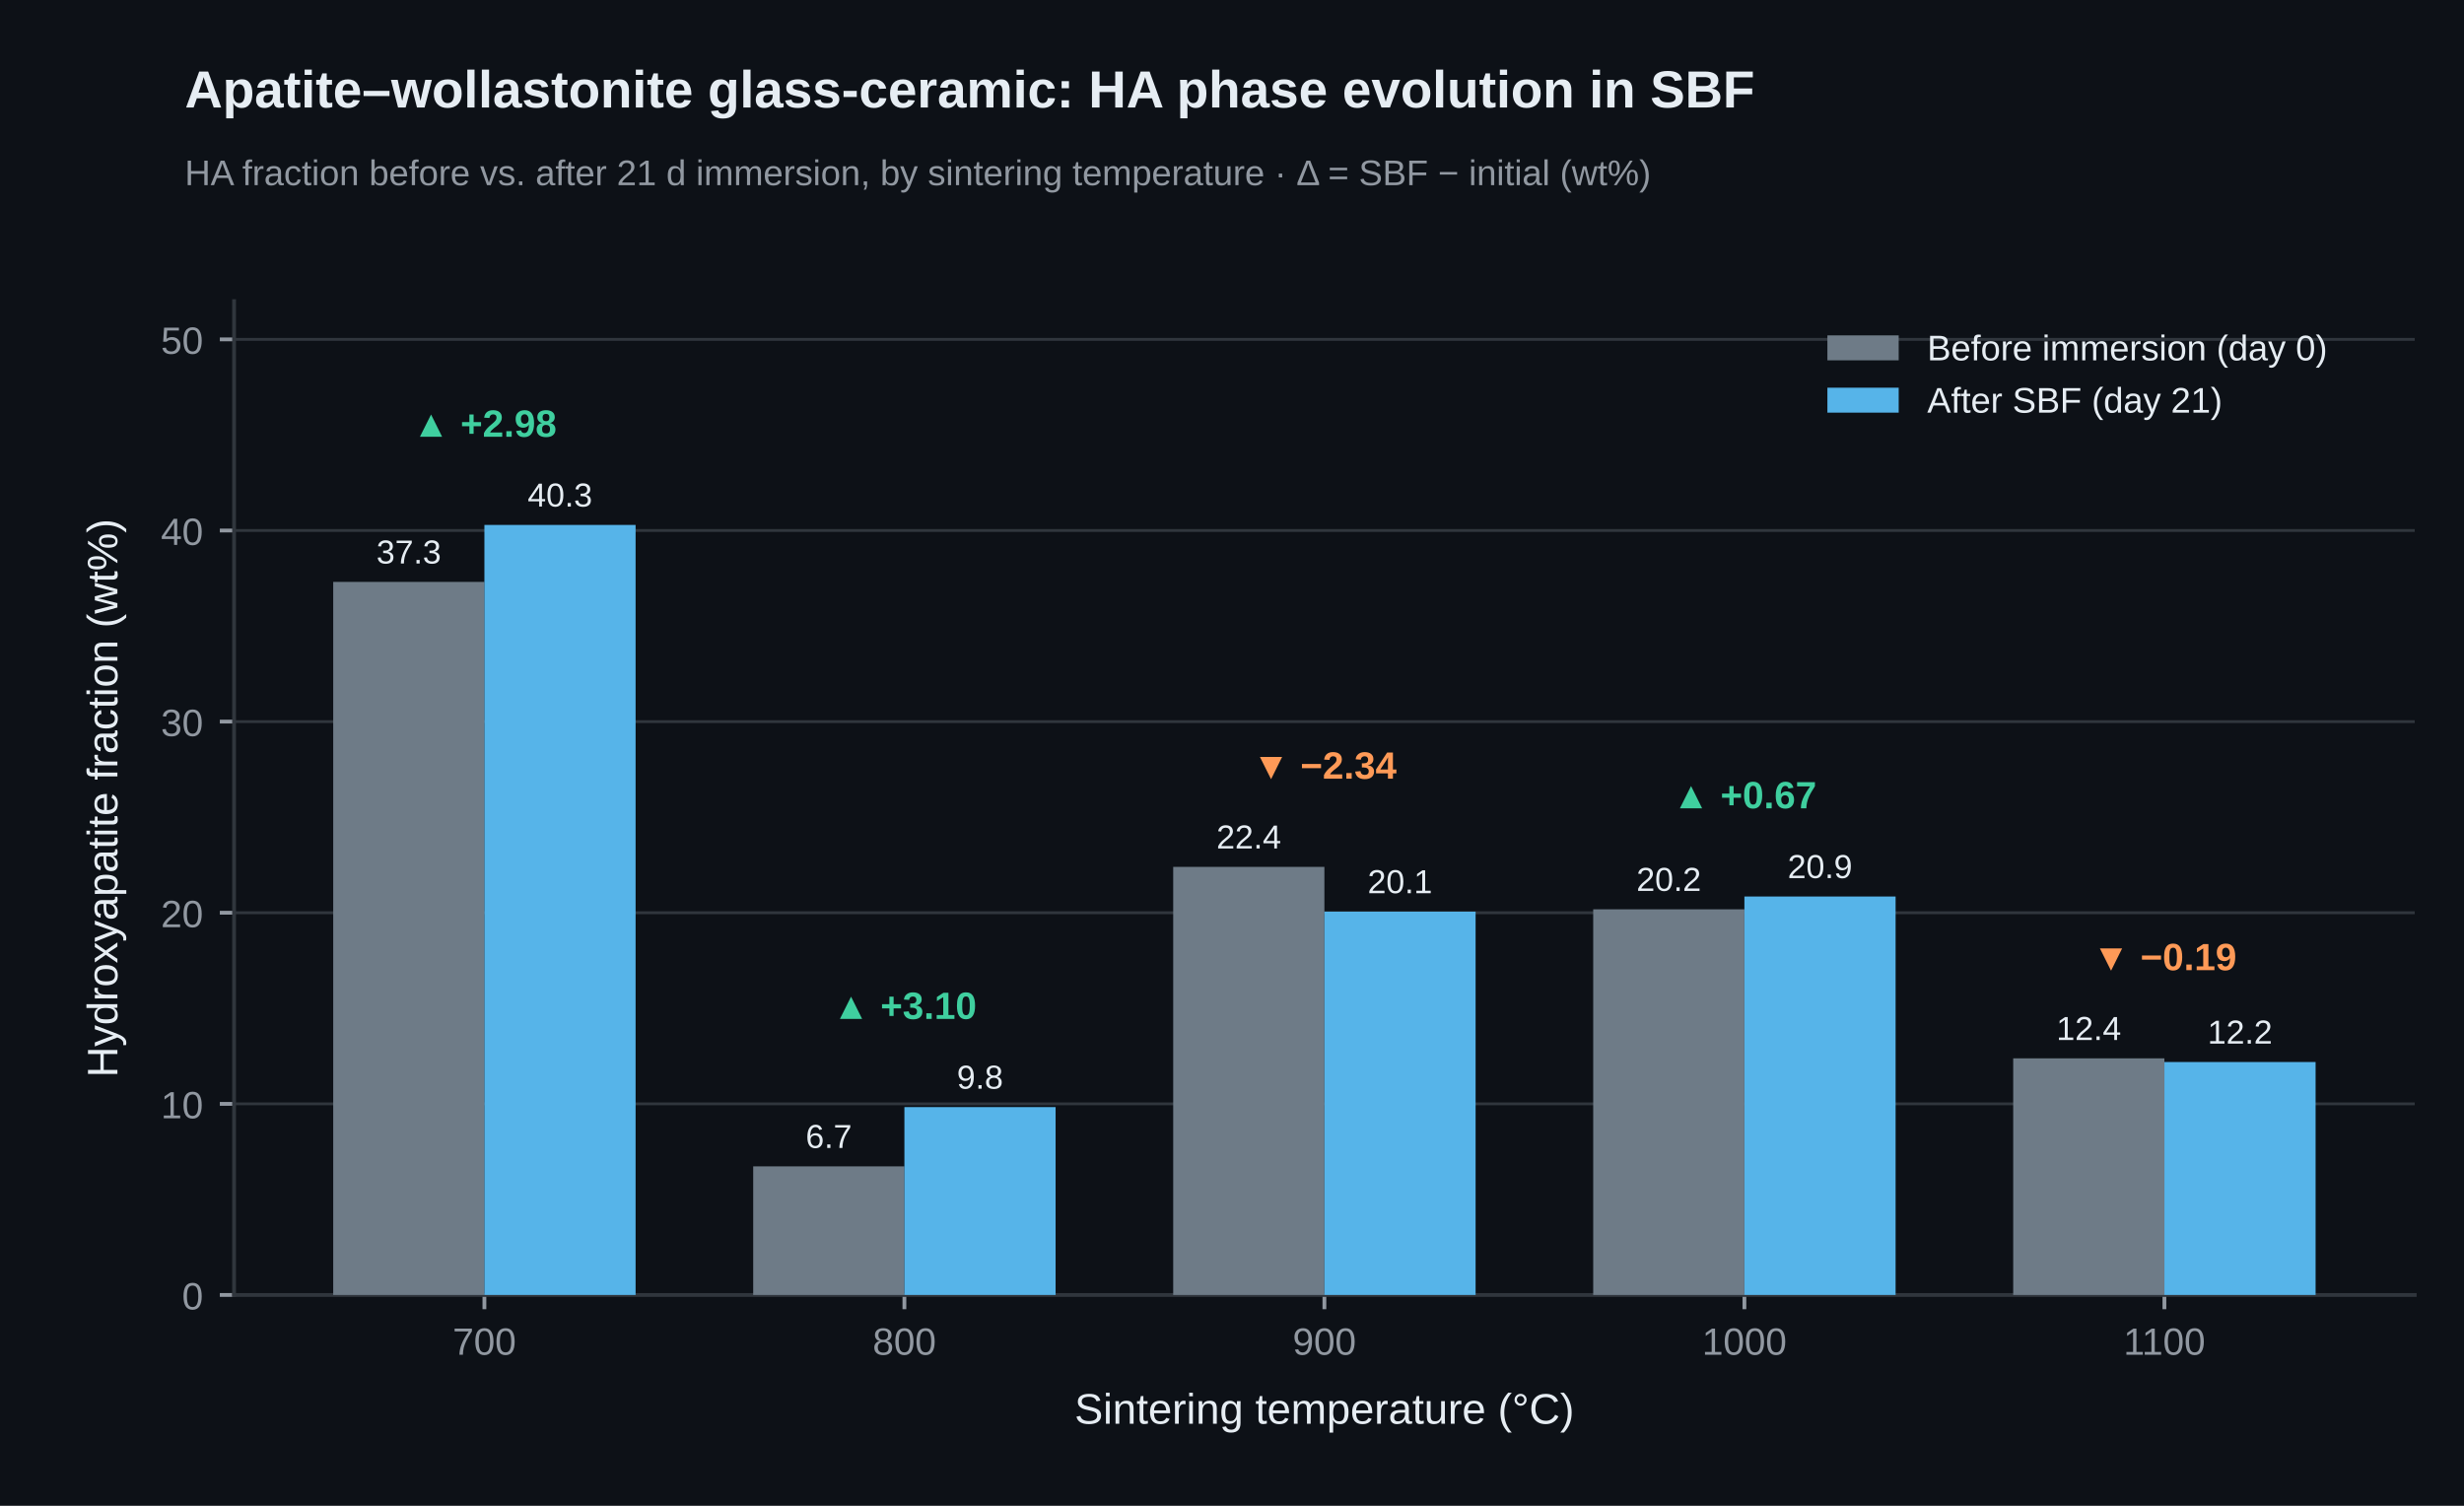
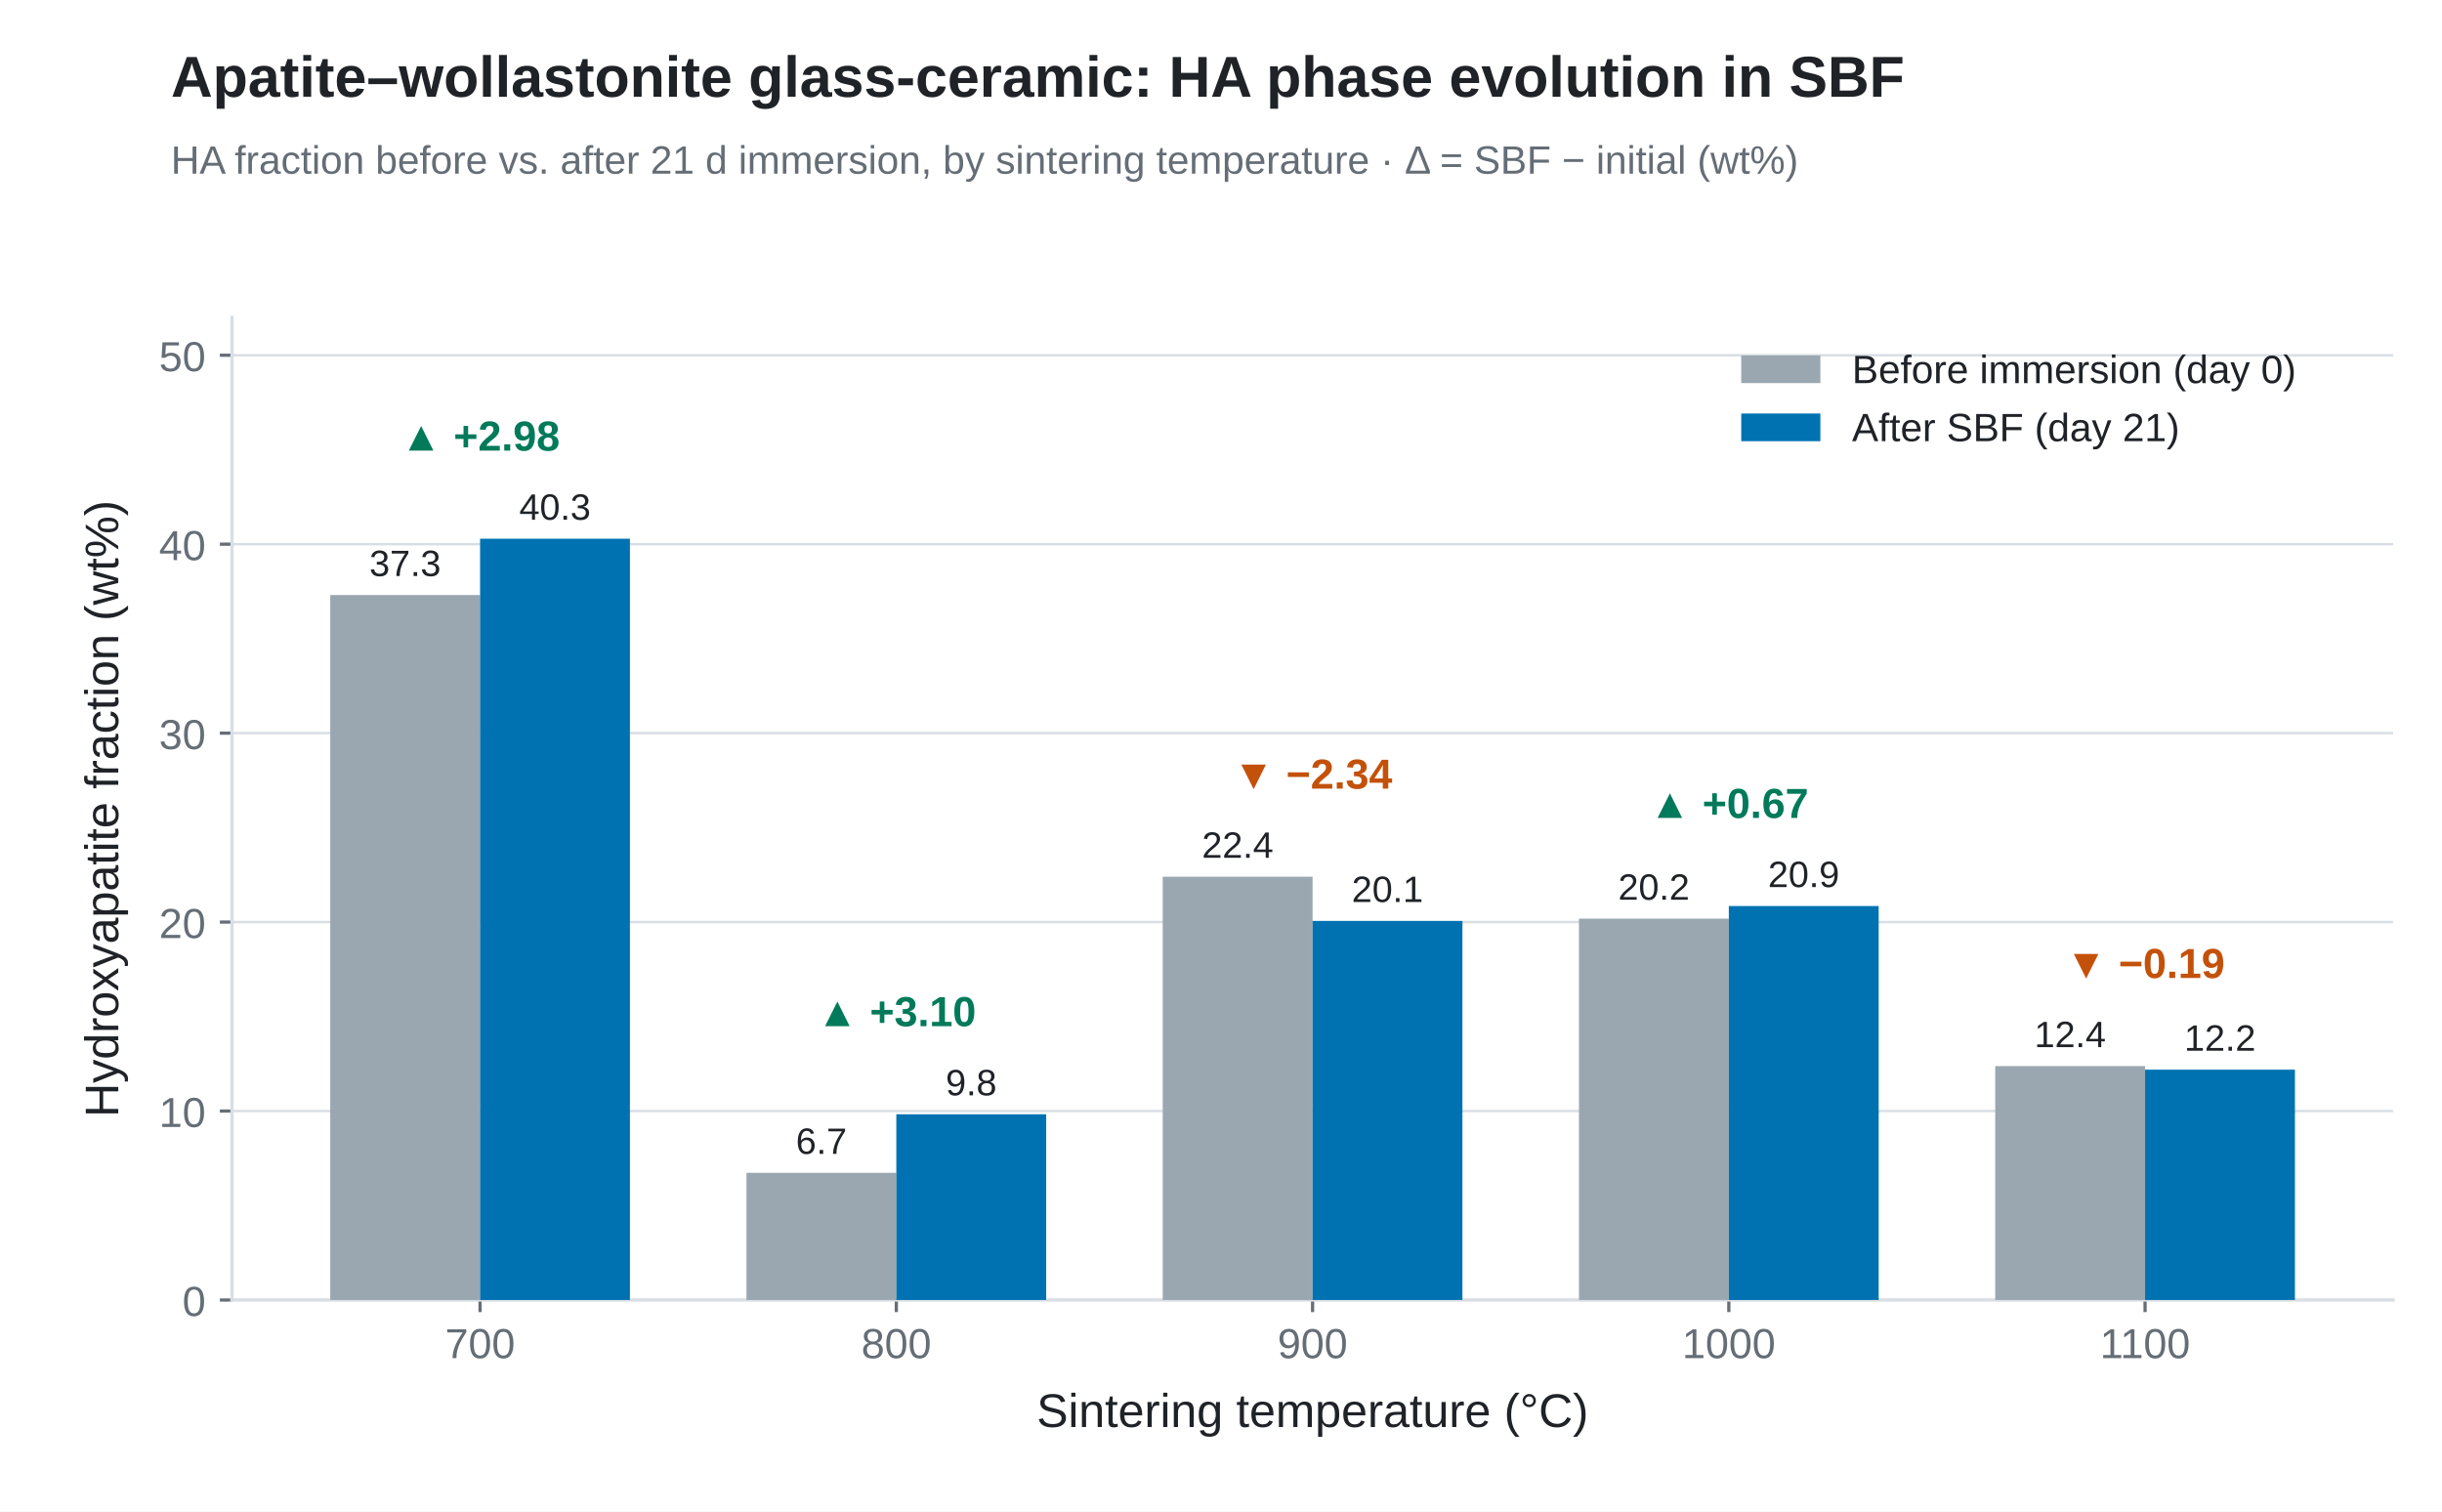
- <svg xmlns="http://www.w3.org/2000/svg" xmlns:xlink="http://www.w3.org/1999/xlink" width="518.4pt" height="316.8pt" viewBox="0 0 518.4 316.8" version="1.1">
+ <svg xmlns="http://www.w3.org/2000/svg" xmlns:xlink="http://www.w3.org/1999/xlink" width="604.8pt" height="374.4pt" viewBox="0 0 604.8 374.4" version="1.1">
  <defs>
    <style type="text/css">*{stroke-linejoin: round; stroke-linecap: butt}</style>
  </defs>
  <g id="figure_1">
    <g id="patch_1">
-       <path d="M 0 316.8  L 518.4 316.8  L 518.4 0  L 0 0  z " style="fill: #0d1117" />
+       <path d="M 0 374.4  L 604.8 374.4  L 604.8 0  L 0 0  z " style="fill: #ffffff" />
    </g>
    <g id="axes_1">
      <g id="patch_2">
-         <path d="M 49.248 272.448  L 508.032 272.448  L 508.032 63.36  L 49.248 63.36  z " style="fill: #0d1117" />
+         <path d="M 57.456 321.984  L 592.704 321.984  L 592.704 78.624  L 57.456 78.624  z " style="fill: #ffffff" />
      </g>
      <g id="matplotlib.axis_1">
        <g id="xtick_1">
          <g id="line2d_1">
            <defs>
-               <path id="m3dd5557102" d="M 0 0  L 0 3  " style="stroke: #9198a1; stroke-width: 0.8" />
+               <path id="m362c660f84" d="M 0 0  L 0 3  " style="stroke: #656d76; stroke-width: 0.8" />
            </defs>
            <g>
-               <use xlink:href="#m3dd5557102" x="101.913" y="272.448" style="fill: #9198a1; stroke: #9198a1; stroke-width: 0.8" />
+               <use xlink:href="#m362c660f84" x="118.898" y="321.984" style="fill: #656d76; stroke: #656d76; stroke-width: 0.8" />
            </g>
          </g>
          <g id="text_1">
-             <text style="font-size: 8px; font-family: 'Arial', 'Helvetica', 'DejaVu Sans', 'Bitstream Vera Sans', 'Computer Modern Sans Serif', 'Lucida Grande', 'Verdana', 'Geneva', 'Lucid', 'Avant Garde', sans-serif; text-anchor: middle; fill: #9198a1" x="101.913" y="285.027" transform="rotate(-0 101.9127 285.0267)">700</text>
+             <text style="font-size: 10.4px; font-family: 'Arial', 'Helvetica', 'DejaVu Sans', 'Bitstream Vera Sans', 'Computer Modern Sans Serif', 'Lucida Grande', 'Verdana', 'Geneva', 'Lucid', 'Avant Garde', sans-serif; text-anchor: middle; fill: #656d76" x="118.898" y="336.386" transform="rotate(-0 118.8982 336.3864)">700</text>
          </g>
        </g>
        <g id="xtick_2">
          <g id="line2d_2">
            <g>
-               <use xlink:href="#m3dd5557102" x="190.276" y="272.448" style="fill: #9198a1; stroke: #9198a1; stroke-width: 0.8" />
+               <use xlink:href="#m362c660f84" x="221.989" y="321.984" style="fill: #656d76; stroke: #656d76; stroke-width: 0.8" />
            </g>
          </g>
          <g id="text_2">
-             <text style="font-size: 8px; font-family: 'Arial', 'Helvetica', 'DejaVu Sans', 'Bitstream Vera Sans', 'Computer Modern Sans Serif', 'Lucida Grande', 'Verdana', 'Geneva', 'Lucid', 'Avant Garde', sans-serif; text-anchor: middle; fill: #9198a1" x="190.276" y="285.027" transform="rotate(-0 190.2764 285.0267)">800</text>
+             <text style="font-size: 10.4px; font-family: 'Arial', 'Helvetica', 'DejaVu Sans', 'Bitstream Vera Sans', 'Computer Modern Sans Serif', 'Lucida Grande', 'Verdana', 'Geneva', 'Lucid', 'Avant Garde', sans-serif; text-anchor: middle; fill: #656d76" x="221.989" y="336.386" transform="rotate(-0 221.9891 336.3864)">800</text>
          </g>
        </g>
        <g id="xtick_3">
          <g id="line2d_3">
            <g>
-               <use xlink:href="#m3dd5557102" x="278.64" y="272.448" style="fill: #9198a1; stroke: #9198a1; stroke-width: 0.8" />
+               <use xlink:href="#m362c660f84" x="325.08" y="321.984" style="fill: #656d76; stroke: #656d76; stroke-width: 0.8" />
            </g>
          </g>
          <g id="text_3">
-             <text style="font-size: 8px; font-family: 'Arial', 'Helvetica', 'DejaVu Sans', 'Bitstream Vera Sans', 'Computer Modern Sans Serif', 'Lucida Grande', 'Verdana', 'Geneva', 'Lucid', 'Avant Garde', sans-serif; text-anchor: middle; fill: #9198a1" x="278.64" y="285.027" transform="rotate(-0 278.64 285.0267)">900</text>
+             <text style="font-size: 10.4px; font-family: 'Arial', 'Helvetica', 'DejaVu Sans', 'Bitstream Vera Sans', 'Computer Modern Sans Serif', 'Lucida Grande', 'Verdana', 'Geneva', 'Lucid', 'Avant Garde', sans-serif; text-anchor: middle; fill: #656d76" x="325.08" y="336.386" transform="rotate(-0 325.08 336.3864)">900</text>
          </g>
        </g>
        <g id="xtick_4">
          <g id="line2d_4">
            <g>
-               <use xlink:href="#m3dd5557102" x="367.004" y="272.448" style="fill: #9198a1; stroke: #9198a1; stroke-width: 0.8" />
+               <use xlink:href="#m362c660f84" x="428.171" y="321.984" style="fill: #656d76; stroke: #656d76; stroke-width: 0.8" />
            </g>
          </g>
          <g id="text_4">
-             <text style="font-size: 8px; font-family: 'Arial', 'Helvetica', 'DejaVu Sans', 'Bitstream Vera Sans', 'Computer Modern Sans Serif', 'Lucida Grande', 'Verdana', 'Geneva', 'Lucid', 'Avant Garde', sans-serif; text-anchor: middle; fill: #9198a1" x="367.004" y="285.027" transform="rotate(-0 367.0036 285.0267)">1000</text>
+             <text style="font-size: 10.4px; font-family: 'Arial', 'Helvetica', 'DejaVu Sans', 'Bitstream Vera Sans', 'Computer Modern Sans Serif', 'Lucida Grande', 'Verdana', 'Geneva', 'Lucid', 'Avant Garde', sans-serif; text-anchor: middle; fill: #656d76" x="428.171" y="336.386" transform="rotate(-0 428.1709 336.3864)">1000</text>
          </g>
        </g>
        <g id="xtick_5">
          <g id="line2d_5">
            <g>
-               <use xlink:href="#m3dd5557102" x="455.367" y="272.448" style="fill: #9198a1; stroke: #9198a1; stroke-width: 0.8" />
+               <use xlink:href="#m362c660f84" x="531.262" y="321.984" style="fill: #656d76; stroke: #656d76; stroke-width: 0.8" />
            </g>
          </g>
          <g id="text_5">
-             <text style="font-size: 8px; font-family: 'Arial', 'Helvetica', 'DejaVu Sans', 'Bitstream Vera Sans', 'Computer Modern Sans Serif', 'Lucida Grande', 'Verdana', 'Geneva', 'Lucid', 'Avant Garde', sans-serif; text-anchor: middle; fill: #9198a1" x="455.367" y="285.027" transform="rotate(-0 455.3673 285.0267)">1100</text>
+             <text style="font-size: 10.4px; font-family: 'Arial', 'Helvetica', 'DejaVu Sans', 'Bitstream Vera Sans', 'Computer Modern Sans Serif', 'Lucida Grande', 'Verdana', 'Geneva', 'Lucid', 'Avant Garde', sans-serif; text-anchor: middle; fill: #656d76" x="531.262" y="336.386" transform="rotate(-0 531.2618 336.3864)">1100</text>
          </g>
        </g>
        <g id="text_6">
-           <text style="font-size: 9px; font-family: 'Arial', 'Helvetica', 'DejaVu Sans', 'Bitstream Vera Sans', 'Computer Modern Sans Serif', 'Lucida Grande', 'Verdana', 'Geneva', 'Lucid', 'Avant Garde', sans-serif; text-anchor: middle; fill: #e6edf3" x="278.64" y="299.529" transform="rotate(-0 278.64 299.5291)">Sintering temperature (°C)</text>
+           <text style="font-size: 11.7px; font-family: 'Arial', 'Helvetica', 'DejaVu Sans', 'Bitstream Vera Sans', 'Computer Modern Sans Serif', 'Lucida Grande', 'Verdana', 'Geneva', 'Lucid', 'Avant Garde', sans-serif; text-anchor: middle; fill: #1f2328" x="325.08" y="353.439" transform="rotate(-0 325.08 353.4394)">Sintering temperature (°C)</text>
        </g>
      </g>
      <g id="matplotlib.axis_2">
        <g id="ytick_1">
          <g id="line2d_6">
-             <path d="M 49.248 272.448  L 508.032 272.448  " clip-path="url(#pee94dff3b0)" style="fill: none; stroke: #30363d; stroke-width: 0.6; stroke-linecap: square" />
+             <path d="M 57.456 321.984  L 592.704 321.984  " clip-path="url(#p6a135cd2c2)" style="fill: none; stroke: #d8dee4; stroke-width: 0.6; stroke-linecap: square" />
          </g>
          <g id="line2d_7">
            <defs>
-               <path id="m8a7eb502d3" d="M 0 0  L -3 0  " style="stroke: #9198a1; stroke-width: 0.8" />
+               <path id="ma9fc9cde1e" d="M 0 0  L -3 0  " style="stroke: #656d76; stroke-width: 0.8" />
            </defs>
            <g>
-               <use xlink:href="#m8a7eb502d3" x="49.248" y="272.448" style="fill: #9198a1; stroke: #9198a1; stroke-width: 0.8" />
+               <use xlink:href="#ma9fc9cde1e" x="57.456" y="321.984" style="fill: #656d76; stroke: #656d76; stroke-width: 0.8" />
            </g>
          </g>
          <g id="text_7">
-             <text style="font-size: 8px; font-family: 'Arial', 'Helvetica', 'DejaVu Sans', 'Bitstream Vera Sans', 'Computer Modern Sans Serif', 'Lucida Grande', 'Verdana', 'Geneva', 'Lucid', 'Avant Garde', sans-serif; text-anchor: end; fill: #9198a1" x="42.748" y="275.487" transform="rotate(-0 42.748 275.4874)">0</text>
+             <text style="font-size: 10.4px; font-family: 'Arial', 'Helvetica', 'DejaVu Sans', 'Bitstream Vera Sans', 'Computer Modern Sans Serif', 'Lucida Grande', 'Verdana', 'Geneva', 'Lucid', 'Avant Garde', sans-serif; text-anchor: end; fill: #656d76" x="50.956" y="325.935" transform="rotate(-0 50.956 325.9352)">0</text>
          </g>
        </g>
        <g id="ytick_2">
          <g id="line2d_8">
-             <path d="M 49.248 232.239  L 508.032 232.239  " clip-path="url(#pee94dff3b0)" style="fill: none; stroke: #30363d; stroke-width: 0.6; stroke-linecap: square" />
+             <path d="M 57.456 275.184  L 592.704 275.184  " clip-path="url(#p6a135cd2c2)" style="fill: none; stroke: #d8dee4; stroke-width: 0.6; stroke-linecap: square" />
          </g>
          <g id="line2d_9">
            <g>
-               <use xlink:href="#m8a7eb502d3" x="49.248" y="232.239" style="fill: #9198a1; stroke: #9198a1; stroke-width: 0.8" />
+               <use xlink:href="#ma9fc9cde1e" x="57.456" y="275.184" style="fill: #656d76; stroke: #656d76; stroke-width: 0.8" />
            </g>
          </g>
          <g id="text_8">
-             <text style="font-size: 8px; font-family: 'Arial', 'Helvetica', 'DejaVu Sans', 'Bitstream Vera Sans', 'Computer Modern Sans Serif', 'Lucida Grande', 'Verdana', 'Geneva', 'Lucid', 'Avant Garde', sans-serif; text-anchor: end; fill: #9198a1" x="42.748" y="235.278" transform="rotate(-0 42.748 235.2781)">10</text>
+             <text style="font-size: 10.4px; font-family: 'Arial', 'Helvetica', 'DejaVu Sans', 'Bitstream Vera Sans', 'Computer Modern Sans Serif', 'Lucida Grande', 'Verdana', 'Geneva', 'Lucid', 'Avant Garde', sans-serif; text-anchor: end; fill: #656d76" x="50.956" y="279.135" transform="rotate(-0 50.956 279.1352)">10</text>
          </g>
        </g>
        <g id="ytick_3">
          <g id="line2d_10">
-             <path d="M 49.248 192.03  L 508.032 192.03  " clip-path="url(#pee94dff3b0)" style="fill: none; stroke: #30363d; stroke-width: 0.6; stroke-linecap: square" />
+             <path d="M 57.456 228.384  L 592.704 228.384  " clip-path="url(#p6a135cd2c2)" style="fill: none; stroke: #d8dee4; stroke-width: 0.6; stroke-linecap: square" />
          </g>
          <g id="line2d_11">
            <g>
-               <use xlink:href="#m8a7eb502d3" x="49.248" y="192.03" style="fill: #9198a1; stroke: #9198a1; stroke-width: 0.8" />
+               <use xlink:href="#ma9fc9cde1e" x="57.456" y="228.384" style="fill: #656d76; stroke: #656d76; stroke-width: 0.8" />
            </g>
          </g>
          <g id="text_9">
-             <text style="font-size: 8px; font-family: 'Arial', 'Helvetica', 'DejaVu Sans', 'Bitstream Vera Sans', 'Computer Modern Sans Serif', 'Lucida Grande', 'Verdana', 'Geneva', 'Lucid', 'Avant Garde', sans-serif; text-anchor: end; fill: #9198a1" x="42.748" y="195.069" transform="rotate(-0 42.748 195.0689)">20</text>
+             <text style="font-size: 10.4px; font-family: 'Arial', 'Helvetica', 'DejaVu Sans', 'Bitstream Vera Sans', 'Computer Modern Sans Serif', 'Lucida Grande', 'Verdana', 'Geneva', 'Lucid', 'Avant Garde', sans-serif; text-anchor: end; fill: #656d76" x="50.956" y="232.335" transform="rotate(-0 50.956 232.3352)">20</text>
          </g>
        </g>
        <g id="ytick_4">
          <g id="line2d_12">
-             <path d="M 49.248 151.82  L 508.032 151.82  " clip-path="url(#pee94dff3b0)" style="fill: none; stroke: #30363d; stroke-width: 0.6; stroke-linecap: square" />
+             <path d="M 57.456 181.584  L 592.704 181.584  " clip-path="url(#p6a135cd2c2)" style="fill: none; stroke: #d8dee4; stroke-width: 0.6; stroke-linecap: square" />
          </g>
          <g id="line2d_13">
            <g>
-               <use xlink:href="#m8a7eb502d3" x="49.248" y="151.82" style="fill: #9198a1; stroke: #9198a1; stroke-width: 0.8" />
+               <use xlink:href="#ma9fc9cde1e" x="57.456" y="181.584" style="fill: #656d76; stroke: #656d76; stroke-width: 0.8" />
            </g>
          </g>
          <g id="text_10">
-             <text style="font-size: 8px; font-family: 'Arial', 'Helvetica', 'DejaVu Sans', 'Bitstream Vera Sans', 'Computer Modern Sans Serif', 'Lucida Grande', 'Verdana', 'Geneva', 'Lucid', 'Avant Garde', sans-serif; text-anchor: end; fill: #9198a1" x="42.748" y="154.86" transform="rotate(-0 42.748 154.8597)">30</text>
+             <text style="font-size: 10.4px; font-family: 'Arial', 'Helvetica', 'DejaVu Sans', 'Bitstream Vera Sans', 'Computer Modern Sans Serif', 'Lucida Grande', 'Verdana', 'Geneva', 'Lucid', 'Avant Garde', sans-serif; text-anchor: end; fill: #656d76" x="50.956" y="185.535" transform="rotate(-0 50.956 185.5352)">30</text>
          </g>
        </g>
        <g id="ytick_5">
          <g id="line2d_14">
-             <path d="M 49.248 111.611  L 508.032 111.611  " clip-path="url(#pee94dff3b0)" style="fill: none; stroke: #30363d; stroke-width: 0.6; stroke-linecap: square" />
+             <path d="M 57.456 134.784  L 592.704 134.784  " clip-path="url(#p6a135cd2c2)" style="fill: none; stroke: #d8dee4; stroke-width: 0.6; stroke-linecap: square" />
          </g>
          <g id="line2d_15">
            <g>
-               <use xlink:href="#m8a7eb502d3" x="49.248" y="111.611" style="fill: #9198a1; stroke: #9198a1; stroke-width: 0.8" />
+               <use xlink:href="#ma9fc9cde1e" x="57.456" y="134.784" style="fill: #656d76; stroke: #656d76; stroke-width: 0.8" />
            </g>
          </g>
          <g id="text_11">
-             <text style="font-size: 8px; font-family: 'Arial', 'Helvetica', 'DejaVu Sans', 'Bitstream Vera Sans', 'Computer Modern Sans Serif', 'Lucida Grande', 'Verdana', 'Geneva', 'Lucid', 'Avant Garde', sans-serif; text-anchor: end; fill: #9198a1" x="42.748" y="114.65" transform="rotate(-0 42.748 114.6505)">40</text>
+             <text style="font-size: 10.4px; font-family: 'Arial', 'Helvetica', 'DejaVu Sans', 'Bitstream Vera Sans', 'Computer Modern Sans Serif', 'Lucida Grande', 'Verdana', 'Geneva', 'Lucid', 'Avant Garde', sans-serif; text-anchor: end; fill: #656d76" x="50.956" y="138.735" transform="rotate(-0 50.956 138.7352)">40</text>
          </g>
        </g>
        <g id="ytick_6">
          <g id="line2d_16">
-             <path d="M 49.248 71.402  L 508.032 71.402  " clip-path="url(#pee94dff3b0)" style="fill: none; stroke: #30363d; stroke-width: 0.6; stroke-linecap: square" />
+             <path d="M 57.456 87.984  L 592.704 87.984  " clip-path="url(#p6a135cd2c2)" style="fill: none; stroke: #d8dee4; stroke-width: 0.6; stroke-linecap: square" />
          </g>
          <g id="line2d_17">
            <g>
-               <use xlink:href="#m8a7eb502d3" x="49.248" y="71.402" style="fill: #9198a1; stroke: #9198a1; stroke-width: 0.8" />
+               <use xlink:href="#ma9fc9cde1e" x="57.456" y="87.984" style="fill: #656d76; stroke: #656d76; stroke-width: 0.8" />
            </g>
          </g>
          <g id="text_12">
-             <text style="font-size: 8px; font-family: 'Arial', 'Helvetica', 'DejaVu Sans', 'Bitstream Vera Sans', 'Computer Modern Sans Serif', 'Lucida Grande', 'Verdana', 'Geneva', 'Lucid', 'Avant Garde', sans-serif; text-anchor: end; fill: #9198a1" x="42.748" y="74.441" transform="rotate(-0 42.748 74.44122)">50</text>
+             <text style="font-size: 10.4px; font-family: 'Arial', 'Helvetica', 'DejaVu Sans', 'Bitstream Vera Sans', 'Computer Modern Sans Serif', 'Lucida Grande', 'Verdana', 'Geneva', 'Lucid', 'Avant Garde', sans-serif; text-anchor: end; fill: #656d76" x="50.956" y="91.935" transform="rotate(-0 50.956 91.93519)">50</text>
          </g>
        </g>
        <g id="text_13">
-           <text style="font-size: 9px; font-family: 'Arial', 'Helvetica', 'DejaVu Sans', 'Bitstream Vera Sans', 'Computer Modern Sans Serif', 'Lucida Grande', 'Verdana', 'Geneva', 'Lucid', 'Avant Garde', sans-serif; text-anchor: middle; fill: #e6edf3" x="24.696" y="167.904" transform="rotate(-90 24.69628 167.904)">Hydroxyapatite fraction (wt%)</text>
+           <text style="font-size: 11.7px; font-family: 'Arial', 'Helvetica', 'DejaVu Sans', 'Bitstream Vera Sans', 'Computer Modern Sans Serif', 'Lucida Grande', 'Verdana', 'Geneva', 'Lucid', 'Avant Garde', sans-serif; text-anchor: middle; fill: #1f2328" x="29.289" y="200.304" transform="rotate(-90 29.28877 200.304)">Hydroxyapatite fraction (wt%)</text>
        </g>
      </g>
      <g id="patch_3">
-         <path d="M 49.248 272.448  L 49.248 63.36  " style="fill: none; stroke: #30363d; stroke-width: 0.8; stroke-linejoin: miter; stroke-linecap: square" />
+         <path d="M 57.456 321.984  L 57.456 78.624  " style="fill: none; stroke: #d8dee4; stroke-width: 0.8; stroke-linejoin: miter; stroke-linecap: square" />
      </g>
      <g id="patch_4">
-         <path d="M 49.248 272.448  L 508.032 272.448  " style="fill: none; stroke: #30363d; stroke-width: 0.8; stroke-linejoin: miter; stroke-linecap: square" />
+         <path d="M 57.456 321.984  L 592.704 321.984  " style="fill: none; stroke: #d8dee4; stroke-width: 0.8; stroke-linejoin: miter; stroke-linecap: square" />
      </g>
      <g id="patch_5">
-         <path d="M 70.102 272.448  L 101.913 272.448  L 101.913 122.427  L 70.102 122.427  z " clip-path="url(#pee94dff3b0)" style="fill: #6e7b87" />
+         <path d="M 81.785 321.984  L 118.898 321.984  L 118.898 147.373  L 81.785 147.373  z " clip-path="url(#p6a135cd2c2)" style="fill: #9aa7b0" />
      </g>
      <g id="patch_6">
-         <path d="M 158.465 272.448  L 190.276 272.448  L 190.276 245.387  L 158.465 245.387  z " clip-path="url(#pee94dff3b0)" style="fill: #6e7b87" />
+         <path d="M 184.876 321.984  L 221.989 321.984  L 221.989 290.488  L 184.876 290.488  z " clip-path="url(#p6a135cd2c2)" style="fill: #9aa7b0" />
      </g>
      <g id="patch_7">
-         <path d="M 246.829 272.448  L 278.64 272.448  L 278.64 182.379  L 246.829 182.379  z " clip-path="url(#pee94dff3b0)" style="fill: #6e7b87" />
+         <path d="M 287.967 321.984  L 325.08 321.984  L 325.08 217.152  L 287.967 217.152  z " clip-path="url(#p6a135cd2c2)" style="fill: #9aa7b0" />
      </g>
      <g id="patch_8">
-         <path d="M 335.193 272.448  L 367.004 272.448  L 367.004 191.306  L 335.193 191.306  z " clip-path="url(#pee94dff3b0)" style="fill: #6e7b87" />
+         <path d="M 391.058 321.984  L 428.171 321.984  L 428.171 227.542  L 391.058 227.542  z " clip-path="url(#p6a135cd2c2)" style="fill: #9aa7b0" />
      </g>
      <g id="patch_9">
-         <path d="M 423.556 272.448  L 455.367 272.448  L 455.367 222.669  L 423.556 222.669  z " clip-path="url(#pee94dff3b0)" style="fill: #6e7b87" />
+         <path d="M 494.149 321.984  L 531.262 321.984  L 531.262 264.046  L 494.149 264.046  z " clip-path="url(#p6a135cd2c2)" style="fill: #9aa7b0" />
      </g>
      <g id="patch_10">
-         <path d="M 101.913 272.448  L 133.724 272.448  L 133.724 110.445  L 101.913 110.445  z " clip-path="url(#pee94dff3b0)" style="fill: #56b4e9" />
+         <path d="M 118.898 321.984  L 156.011 321.984  L 156.011 133.427  L 118.898 133.427  z " clip-path="url(#p6a135cd2c2)" style="fill: #0072b2" />
      </g>
      <g id="patch_11">
-         <path d="M 190.276 272.448  L 222.087 272.448  L 222.087 232.922  L 190.276 232.922  z " clip-path="url(#pee94dff3b0)" style="fill: #56b4e9" />
+         <path d="M 221.989 321.984  L 259.102 321.984  L 259.102 275.98  L 221.989 275.98  z " clip-path="url(#p6a135cd2c2)" style="fill: #0072b2" />
      </g>
      <g id="patch_12">
-         <path d="M 278.64 272.448  L 310.451 272.448  L 310.451 191.788  L 278.64 191.788  z " clip-path="url(#pee94dff3b0)" style="fill: #56b4e9" />
+         <path d="M 325.08 321.984  L 362.193 321.984  L 362.193 228.103  L 325.08 228.103  z " clip-path="url(#p6a135cd2c2)" style="fill: #0072b2" />
      </g>
      <g id="patch_13">
-         <path d="M 367.004 272.448  L 398.815 272.448  L 398.815 188.612  L 367.004 188.612  z " clip-path="url(#pee94dff3b0)" style="fill: #56b4e9" />
+         <path d="M 428.171 321.984  L 465.284 321.984  L 465.284 224.406  L 428.171 224.406  z " clip-path="url(#p6a135cd2c2)" style="fill: #0072b2" />
      </g>
      <g id="patch_14">
-         <path d="M 455.367 272.448  L 487.178 272.448  L 487.178 223.433  L 455.367 223.433  z " clip-path="url(#pee94dff3b0)" style="fill: #56b4e9" />
+         <path d="M 531.262 321.984  L 568.375 321.984  L 568.375 264.935  L 531.262 264.935  z " clip-path="url(#p6a135cd2c2)" style="fill: #0072b2" />
      </g>
      <g id="text_14">
-         <text style="font-size: 7px; font-family: 'Arial', 'Helvetica', 'DejaVu Sans', 'Bitstream Vera Sans', 'Computer Modern Sans Serif', 'Lucida Grande', 'Verdana', 'Geneva', 'Lucid', 'Avant Garde', sans-serif; text-anchor: middle; fill: #e6edf3" x="86.007" y="118.559" transform="rotate(-0 86.00727 118.559)">37.3</text>
+         <text style="font-size: 9.1px; font-family: 'Arial', 'Helvetica', 'DejaVu Sans', 'Bitstream Vera Sans', 'Computer Modern Sans Serif', 'Lucida Grande', 'Verdana', 'Geneva', 'Lucid', 'Avant Garde', sans-serif; text-anchor: middle; fill: #1f2328" x="100.342" y="142.673" transform="rotate(-0 100.3418 142.6727)">37.3</text>
      </g>
      <g id="text_15">
-         <text style="font-size: 7px; font-family: 'Arial', 'Helvetica', 'DejaVu Sans', 'Bitstream Vera Sans', 'Computer Modern Sans Serif', 'Lucida Grande', 'Verdana', 'Geneva', 'Lucid', 'Avant Garde', sans-serif; text-anchor: middle; fill: #e6edf3" x="174.371" y="241.519" transform="rotate(-0 174.3709 241.5189)">6.7</text>
+         <text style="font-size: 9.1px; font-family: 'Arial', 'Helvetica', 'DejaVu Sans', 'Bitstream Vera Sans', 'Computer Modern Sans Serif', 'Lucida Grande', 'Verdana', 'Geneva', 'Lucid', 'Avant Garde', sans-serif; text-anchor: middle; fill: #1f2328" x="203.433" y="285.787" transform="rotate(-0 203.4327 285.7871)">6.7</text>
      </g>
      <g id="text_16">
-         <text style="font-size: 7px; font-family: 'Arial', 'Helvetica', 'DejaVu Sans', 'Bitstream Vera Sans', 'Computer Modern Sans Serif', 'Lucida Grande', 'Verdana', 'Geneva', 'Lucid', 'Avant Garde', sans-serif; text-anchor: middle; fill: #e6edf3" x="262.735" y="178.511" transform="rotate(-0 262.7345 178.511)">22.4</text>
+         <text style="font-size: 9.1px; font-family: 'Arial', 'Helvetica', 'DejaVu Sans', 'Bitstream Vera Sans', 'Computer Modern Sans Serif', 'Lucida Grande', 'Verdana', 'Geneva', 'Lucid', 'Avant Garde', sans-serif; text-anchor: middle; fill: #1f2328" x="306.524" y="212.451" transform="rotate(-0 306.5236 212.4515)">22.4</text>
      </g>
      <g id="text_17">
-         <text style="font-size: 7px; font-family: 'Arial', 'Helvetica', 'DejaVu Sans', 'Bitstream Vera Sans', 'Computer Modern Sans Serif', 'Lucida Grande', 'Verdana', 'Geneva', 'Lucid', 'Avant Garde', sans-serif; text-anchor: middle; fill: #e6edf3" x="351.098" y="187.437" transform="rotate(-0 351.0982 187.4374)">20.2</text>
+         <text style="font-size: 9.1px; font-family: 'Arial', 'Helvetica', 'DejaVu Sans', 'Bitstream Vera Sans', 'Computer Modern Sans Serif', 'Lucida Grande', 'Verdana', 'Geneva', 'Lucid', 'Avant Garde', sans-serif; text-anchor: middle; fill: #1f2328" x="409.615" y="222.841" transform="rotate(-0 409.6145 222.8411)">20.2</text>
      </g>
      <g id="text_18">
-         <text style="font-size: 7px; font-family: 'Arial', 'Helvetica', 'DejaVu Sans', 'Bitstream Vera Sans', 'Computer Modern Sans Serif', 'Lucida Grande', 'Verdana', 'Geneva', 'Lucid', 'Avant Garde', sans-serif; text-anchor: middle; fill: #e6edf3" x="439.462" y="218.801" transform="rotate(-0 439.4618 218.8006)">12.4</text>
+         <text style="font-size: 9.1px; font-family: 'Arial', 'Helvetica', 'DejaVu Sans', 'Bitstream Vera Sans', 'Computer Modern Sans Serif', 'Lucida Grande', 'Verdana', 'Geneva', 'Lucid', 'Avant Garde', sans-serif; text-anchor: middle; fill: #1f2328" x="512.705" y="259.345" transform="rotate(-0 512.7055 259.3451)">12.4</text>
      </g>
      <g id="text_19">
-         <text style="font-size: 7px; font-family: 'Arial', 'Helvetica', 'DejaVu Sans', 'Bitstream Vera Sans', 'Computer Modern Sans Serif', 'Lucida Grande', 'Verdana', 'Geneva', 'Lucid', 'Avant Garde', sans-serif; text-anchor: middle; fill: #e6edf3" x="117.818" y="106.577" transform="rotate(-0 117.8182 106.5767)">40.3</text>
+         <text style="font-size: 9.1px; font-family: 'Arial', 'Helvetica', 'DejaVu Sans', 'Bitstream Vera Sans', 'Computer Modern Sans Serif', 'Lucida Grande', 'Verdana', 'Geneva', 'Lucid', 'Avant Garde', sans-serif; text-anchor: middle; fill: #1f2328" x="137.455" y="128.726" transform="rotate(-0 137.4545 128.7263)">40.3</text>
      </g>
      <g id="text_20">
-         <text style="font-size: 7px; font-family: 'Arial', 'Helvetica', 'DejaVu Sans', 'Bitstream Vera Sans', 'Computer Modern Sans Serif', 'Lucida Grande', 'Verdana', 'Geneva', 'Lucid', 'Avant Garde', sans-serif; text-anchor: middle; fill: #e6edf3" x="206.182" y="229.054" transform="rotate(-0 206.1818 229.054)">9.8</text>
+         <text style="font-size: 9.1px; font-family: 'Arial', 'Helvetica', 'DejaVu Sans', 'Bitstream Vera Sans', 'Computer Modern Sans Serif', 'Lucida Grande', 'Verdana', 'Geneva', 'Lucid', 'Avant Garde', sans-serif; text-anchor: middle; fill: #1f2328" x="240.545" y="271.279" transform="rotate(-0 240.5455 271.2791)">9.8</text>
      </g>
      <g id="text_21">
-         <text style="font-size: 7px; font-family: 'Arial', 'Helvetica', 'DejaVu Sans', 'Bitstream Vera Sans', 'Computer Modern Sans Serif', 'Lucida Grande', 'Verdana', 'Geneva', 'Lucid', 'Avant Garde', sans-serif; text-anchor: middle; fill: #e6edf3" x="294.545" y="187.92" transform="rotate(-0 294.5455 187.9199)">20.1</text>
+         <text style="font-size: 9.1px; font-family: 'Arial', 'Helvetica', 'DejaVu Sans', 'Bitstream Vera Sans', 'Computer Modern Sans Serif', 'Lucida Grande', 'Verdana', 'Geneva', 'Lucid', 'Avant Garde', sans-serif; text-anchor: middle; fill: #1f2328" x="343.636" y="223.403" transform="rotate(-0 343.6364 223.4027)">20.1</text>
      </g>
      <g id="text_22">
-         <text style="font-size: 7px; font-family: 'Arial', 'Helvetica', 'DejaVu Sans', 'Bitstream Vera Sans', 'Computer Modern Sans Serif', 'Lucida Grande', 'Verdana', 'Geneva', 'Lucid', 'Avant Garde', sans-serif; text-anchor: middle; fill: #e6edf3" x="382.909" y="184.743" transform="rotate(-0 382.9091 184.7434)">20.9</text>
+         <text style="font-size: 9.1px; font-family: 'Arial', 'Helvetica', 'DejaVu Sans', 'Bitstream Vera Sans', 'Computer Modern Sans Serif', 'Lucida Grande', 'Verdana', 'Geneva', 'Lucid', 'Avant Garde', sans-serif; text-anchor: middle; fill: #1f2328" x="446.727" y="219.705" transform="rotate(-0 446.7273 219.7055)">20.9</text>
      </g>
      <g id="text_23">
-         <text style="font-size: 7px; font-family: 'Arial', 'Helvetica', 'DejaVu Sans', 'Bitstream Vera Sans', 'Computer Modern Sans Serif', 'Lucida Grande', 'Verdana', 'Geneva', 'Lucid', 'Avant Garde', sans-serif; text-anchor: middle; fill: #e6edf3" x="471.273" y="219.565" transform="rotate(-0 471.2727 219.5646)">12.2</text>
+         <text style="font-size: 9.1px; font-family: 'Arial', 'Helvetica', 'DejaVu Sans', 'Bitstream Vera Sans', 'Computer Modern Sans Serif', 'Lucida Grande', 'Verdana', 'Geneva', 'Lucid', 'Avant Garde', sans-serif; text-anchor: middle; fill: #1f2328" x="549.818" y="260.234" transform="rotate(-0 549.8182 260.2343)">12.2</text>
      </g>
      <g id="text_24">
-         <text style="font-weight: 700; font-size: 8px; font-family: 'Arial', 'Helvetica', 'DejaVu Sans', 'Bitstream Vera Sans', 'Computer Modern Sans Serif', 'Lucida Grande', 'Verdana', 'Geneva', 'Lucid', 'Avant Garde', sans-serif; text-anchor: middle; fill: #3fcf9f" x="101.913" y="91.893" transform="rotate(-0 101.9127 91.89338)">▲ +2.98</text>
+         <text style="font-weight: 700; font-size: 10.4px; font-family: 'Arial', 'Helvetica', 'DejaVu Sans', 'Bitstream Vera Sans', 'Computer Modern Sans Serif', 'Lucida Grande', 'Verdana', 'Geneva', 'Lucid', 'Avant Garde', sans-serif; text-anchor: middle; fill: #007a5a" x="118.898" y="111.608" transform="rotate(-0 118.8982 111.6079)">▲ +2.98</text>
      </g>
      <g id="text_25">
-         <text style="font-weight: 700; font-size: 8px; font-family: 'Arial', 'Helvetica', 'DejaVu Sans', 'Bitstream Vera Sans', 'Computer Modern Sans Serif', 'Lucida Grande', 'Verdana', 'Geneva', 'Lucid', 'Avant Garde', sans-serif; text-anchor: middle; fill: #3fcf9f" x="190.276" y="214.371" transform="rotate(-0 190.2764 214.3707)">▲ +3.10</text>
+         <text style="font-weight: 700; font-size: 10.4px; font-family: 'Arial', 'Helvetica', 'DejaVu Sans', 'Bitstream Vera Sans', 'Computer Modern Sans Serif', 'Lucida Grande', 'Verdana', 'Geneva', 'Lucid', 'Avant Garde', sans-serif; text-anchor: middle; fill: #007a5a" x="221.989" y="254.161" transform="rotate(-0 221.9891 254.1607)">▲ +3.10</text>
      </g>
      <g id="text_26">
-         <text style="font-weight: 700; font-size: 8px; font-family: 'Arial', 'Helvetica', 'DejaVu Sans', 'Bitstream Vera Sans', 'Computer Modern Sans Serif', 'Lucida Grande', 'Verdana', 'Geneva', 'Lucid', 'Avant Garde', sans-serif; text-anchor: middle; fill: #ff9a57" x="278.64" y="163.828" transform="rotate(-0 278.64 163.8277)">▼ −2.34</text>
+         <text style="font-weight: 700; font-size: 10.4px; font-family: 'Arial', 'Helvetica', 'DejaVu Sans', 'Bitstream Vera Sans', 'Computer Modern Sans Serif', 'Lucida Grande', 'Verdana', 'Geneva', 'Lucid', 'Avant Garde', sans-serif; text-anchor: middle; fill: #c4510a" x="325.08" y="195.333" transform="rotate(-0 325.08 195.3331)">▼ −2.34</text>
      </g>
      <g id="text_27">
-         <text style="font-weight: 700; font-size: 8px; font-family: 'Arial', 'Helvetica', 'DejaVu Sans', 'Bitstream Vera Sans', 'Computer Modern Sans Serif', 'Lucida Grande', 'Verdana', 'Geneva', 'Lucid', 'Avant Garde', sans-serif; text-anchor: middle; fill: #3fcf9f" x="367.004" y="170.06" transform="rotate(-0 367.0036 170.0601)">▲ +0.67</text>
+         <text style="font-weight: 700; font-size: 10.4px; font-family: 'Arial', 'Helvetica', 'DejaVu Sans', 'Bitstream Vera Sans', 'Computer Modern Sans Serif', 'Lucida Grande', 'Verdana', 'Geneva', 'Lucid', 'Avant Garde', sans-serif; text-anchor: middle; fill: #007a5a" x="428.171" y="202.587" transform="rotate(-0 428.1709 202.5871)">▲ +0.67</text>
      </g>
      <g id="text_28">
-         <text style="font-weight: 700; font-size: 8px; font-family: 'Arial', 'Helvetica', 'DejaVu Sans', 'Bitstream Vera Sans', 'Computer Modern Sans Serif', 'Lucida Grande', 'Verdana', 'Geneva', 'Lucid', 'Avant Garde', sans-serif; text-anchor: middle; fill: #ff9a57" x="455.367" y="204.117" transform="rotate(-0 455.3673 204.1173)">▼ −0.19</text>
+         <text style="font-weight: 700; font-size: 10.4px; font-family: 'Arial', 'Helvetica', 'DejaVu Sans', 'Bitstream Vera Sans', 'Computer Modern Sans Serif', 'Lucida Grande', 'Verdana', 'Geneva', 'Lucid', 'Avant Garde', sans-serif; text-anchor: middle; fill: #c4510a" x="531.262" y="242.227" transform="rotate(-0 531.2618 242.2267)">▼ −0.19</text>
      </g>
      <g id="legend_1">
        <g id="patch_15">
-           <path d="M 384.466 75.809  L 399.466 75.809  L 399.466 70.559  L 384.466 70.559  z " style="fill: #6e7b87" />
+           <path d="M 431.244 94.89  L 450.844 94.89  L 450.844 88.03  L 431.244 88.03  z " style="fill: #9aa7b0" />
        </g>
        <g id="text_29">
-           <text style="font-size: 7.5px; font-family: 'Arial', 'Helvetica', 'DejaVu Sans', 'Bitstream Vera Sans', 'Computer Modern Sans Serif', 'Lucida Grande', 'Verdana', 'Geneva', 'Lucid', 'Avant Garde', sans-serif; text-anchor: start; fill: #e6edf3" x="405.466" y="75.809" transform="rotate(-0 405.466 75.80883)">Before immersion (day 0)</text>
+           <text style="font-size: 9.8px; font-family: 'Arial', 'Helvetica', 'DejaVu Sans', 'Bitstream Vera Sans', 'Computer Modern Sans Serif', 'Lucida Grande', 'Verdana', 'Geneva', 'Lucid', 'Avant Garde', sans-serif; text-anchor: start; fill: #1f2328" x="458.684" y="94.89" transform="rotate(-0 458.6844 94.89047)">Before immersion (day 0)</text>
        </g>
        <g id="patch_16">
-           <path d="M 384.466 86.817  L 399.466 86.817  L 399.466 81.567  L 384.466 81.567  z " style="fill: #56b4e9" />
+           <path d="M 431.244 109.275  L 450.844 109.275  L 450.844 102.415  L 431.244 102.415  z " style="fill: #0072b2" />
        </g>
        <g id="text_30">
-           <text style="font-size: 7.5px; font-family: 'Arial', 'Helvetica', 'DejaVu Sans', 'Bitstream Vera Sans', 'Computer Modern Sans Serif', 'Lucida Grande', 'Verdana', 'Geneva', 'Lucid', 'Avant Garde', sans-serif; text-anchor: start; fill: #e6edf3" x="405.466" y="86.817" transform="rotate(-0 405.466 86.81742)">After SBF (day 21)</text>
+           <text style="font-size: 9.8px; font-family: 'Arial', 'Helvetica', 'DejaVu Sans', 'Bitstream Vera Sans', 'Computer Modern Sans Serif', 'Lucida Grande', 'Verdana', 'Geneva', 'Lucid', 'Avant Garde', sans-serif; text-anchor: start; fill: #1f2328" x="458.684" y="109.275" transform="rotate(-0 458.6844 109.275)">After SBF (day 21)</text>
        </g>
      </g>
    </g>
    <g id="text_31">
-       <text style="font-weight: 700; font-size: 11px; font-family: 'Arial', 'Helvetica', 'DejaVu Sans', 'Bitstream Vera Sans', 'Computer Modern Sans Serif', 'Lucida Grande', 'Verdana', 'Geneva', 'Lucid', 'Avant Garde', sans-serif; text-anchor: start; fill: #e6edf3" x="38.88" y="22.614" transform="rotate(-0 38.88 22.61428)">Apatite–wollastonite glass-ceramic: HA phase evolution in SBF</text>
+       <text style="font-weight: 700; font-size: 14.3px; font-family: 'Arial', 'Helvetica', 'DejaVu Sans', 'Bitstream Vera Sans', 'Computer Modern Sans Serif', 'Lucida Grande', 'Verdana', 'Geneva', 'Lucid', 'Avant Garde', sans-serif; text-anchor: start; fill: #1f2328" x="42.336" y="23.97" transform="rotate(-0 42.336 23.96977)">Apatite–wollastonite glass-ceramic: HA phase evolution in SBF</text>
    </g>
    <g id="text_32">
-       <text style="font-size: 7.5px; font-family: 'Arial', 'Helvetica', 'DejaVu Sans', 'Bitstream Vera Sans', 'Computer Modern Sans Serif', 'Lucida Grande', 'Verdana', 'Geneva', 'Lucid', 'Avant Garde', sans-serif; text-anchor: start; fill: #9198a1" x="38.88" y="38.963" transform="rotate(-0 38.88 38.96283)">HA fraction before vs. after 21 d immersion, by sintering temperature  ·  Δ = SBF − initial (wt%)</text>
+       <text style="font-size: 9.8px; font-family: 'Arial', 'Helvetica', 'DejaVu Sans', 'Bitstream Vera Sans', 'Computer Modern Sans Serif', 'Lucida Grande', 'Verdana', 'Geneva', 'Lucid', 'Avant Garde', sans-serif; text-anchor: start; fill: #656d76" x="42.336" y="43.014" transform="rotate(-0 42.336 43.01447)">HA fraction before vs. after 21 d immersion, by sintering temperature  ·  Δ = SBF − initial (wt%)</text>
    </g>
  </g>
  <defs>
-     <clipPath id="pee94dff3b0">
-       <rect x="49.248" y="63.36" width="458.784" height="209.088" />
+     <clipPath id="p6a135cd2c2">
+       <rect x="57.456" y="78.624" width="535.248" height="243.36" />
    </clipPath>
  </defs>
</svg>
